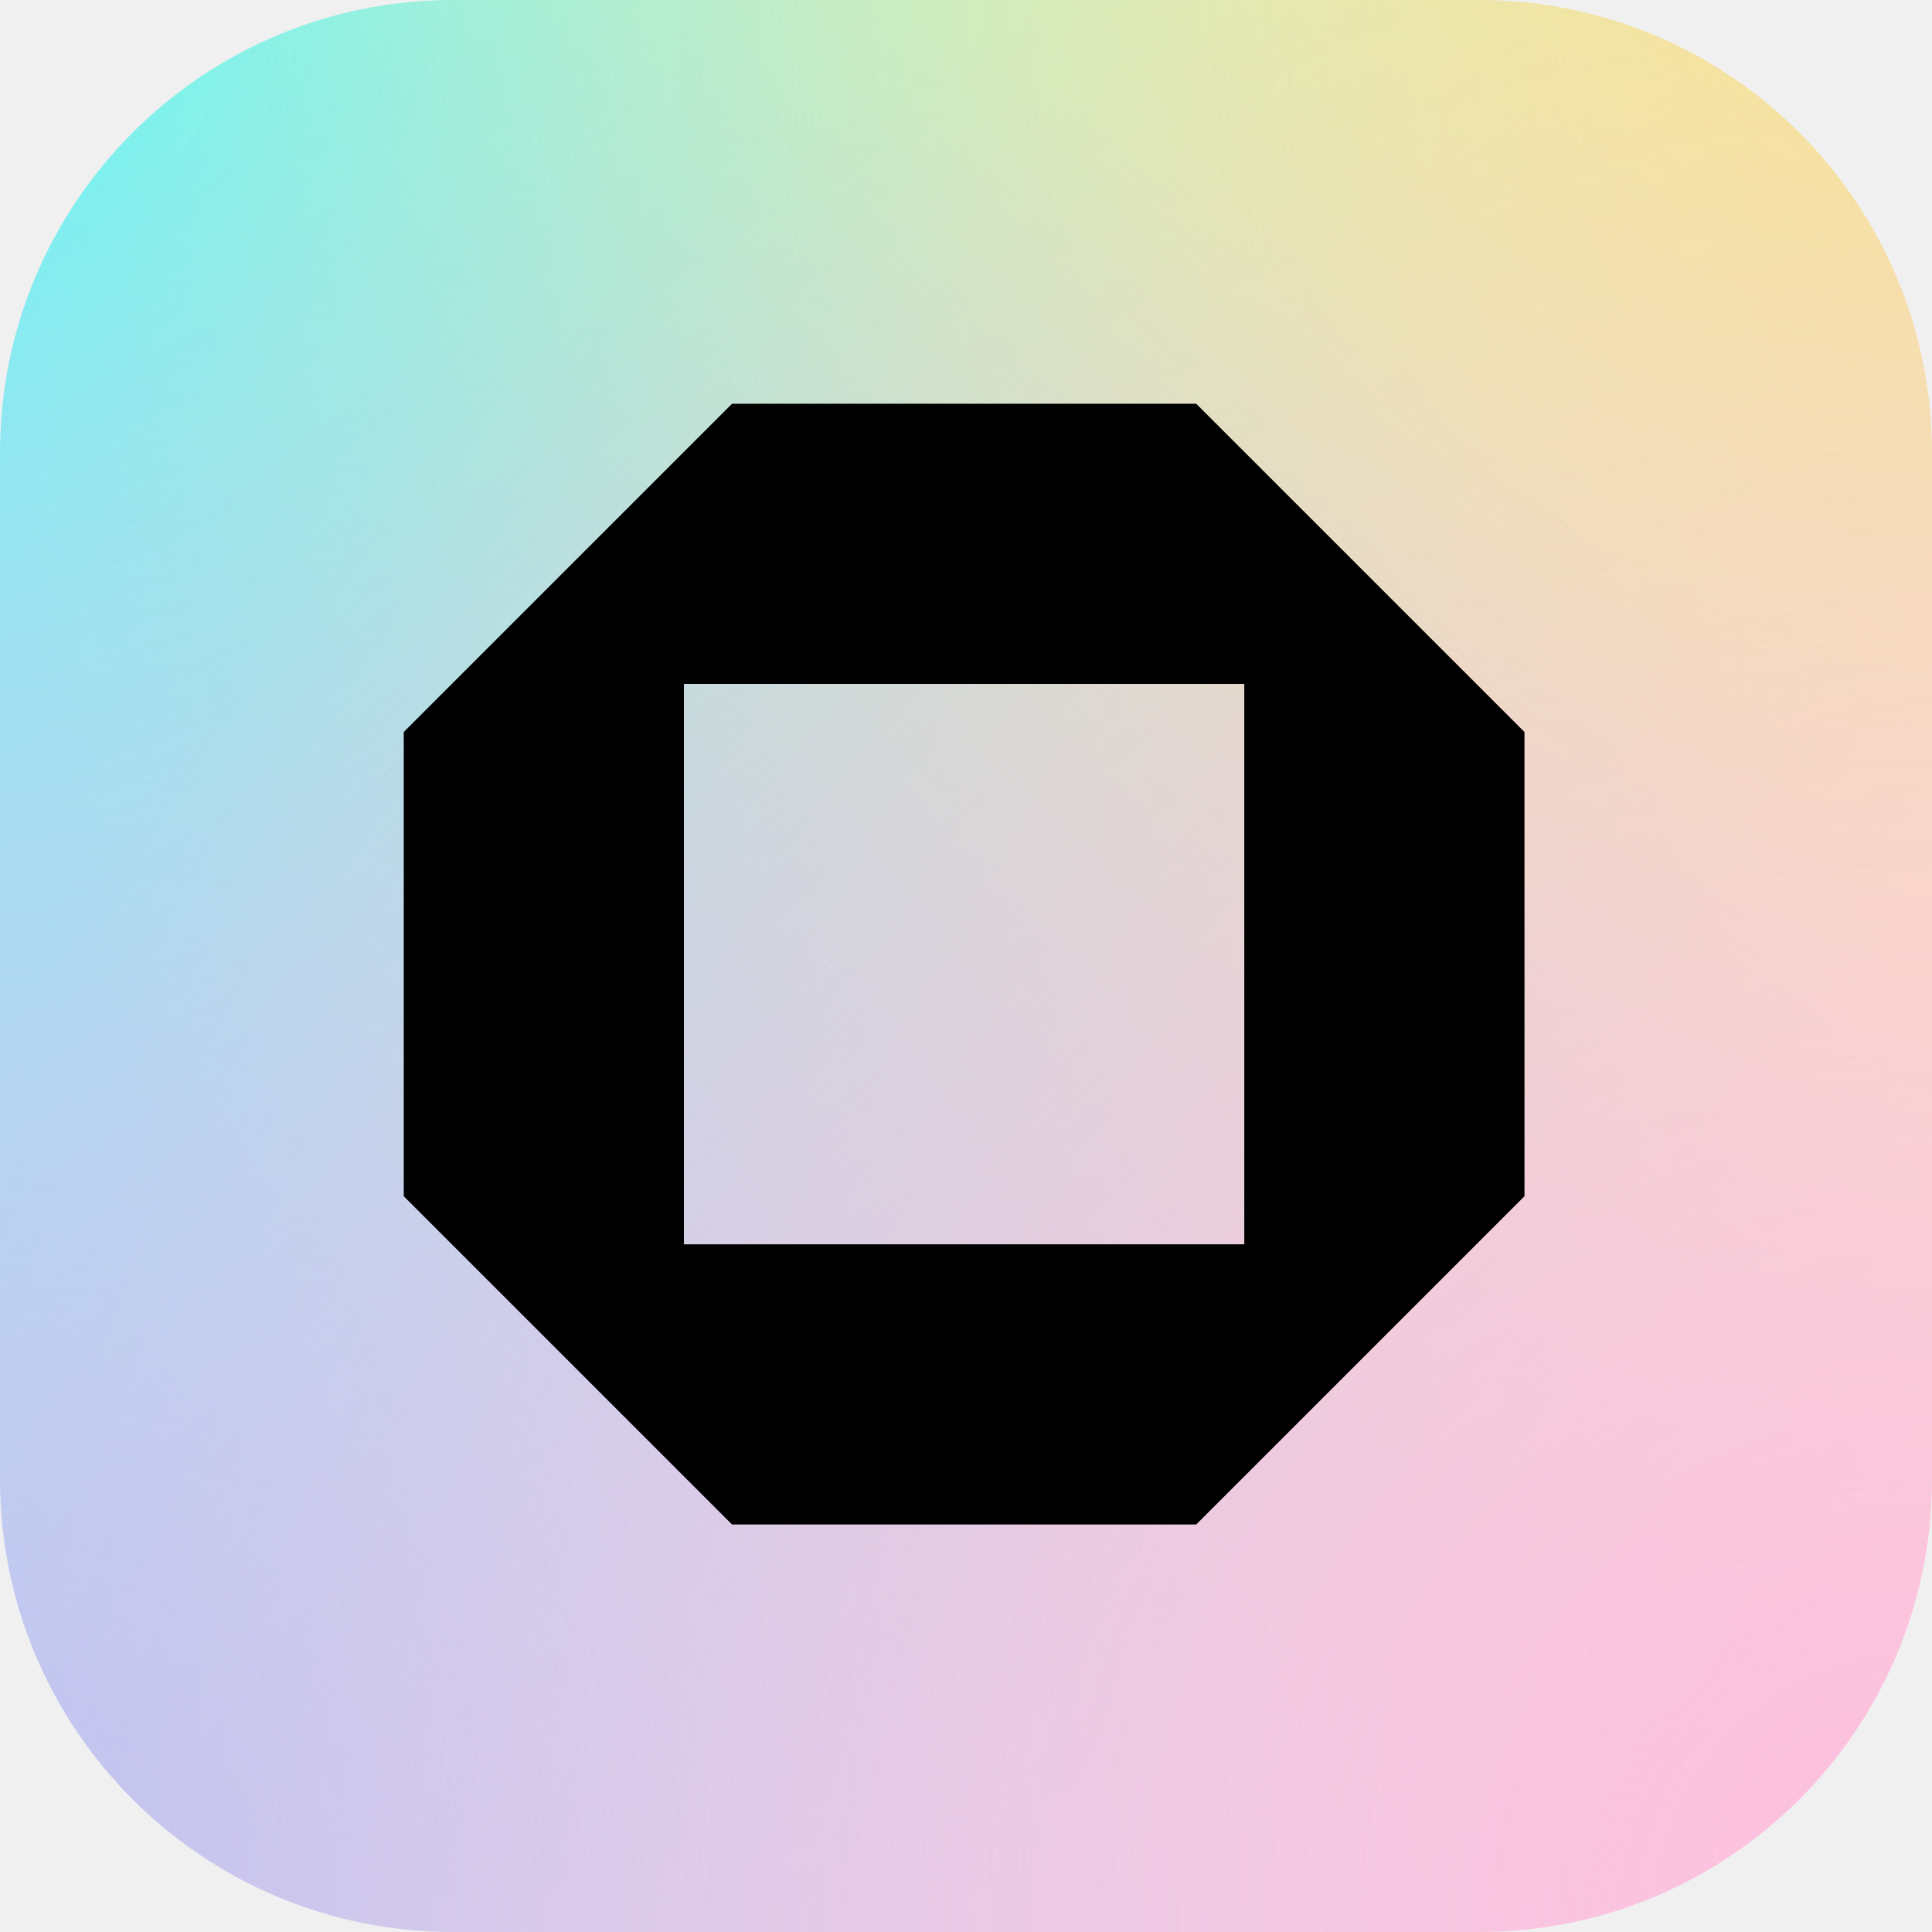
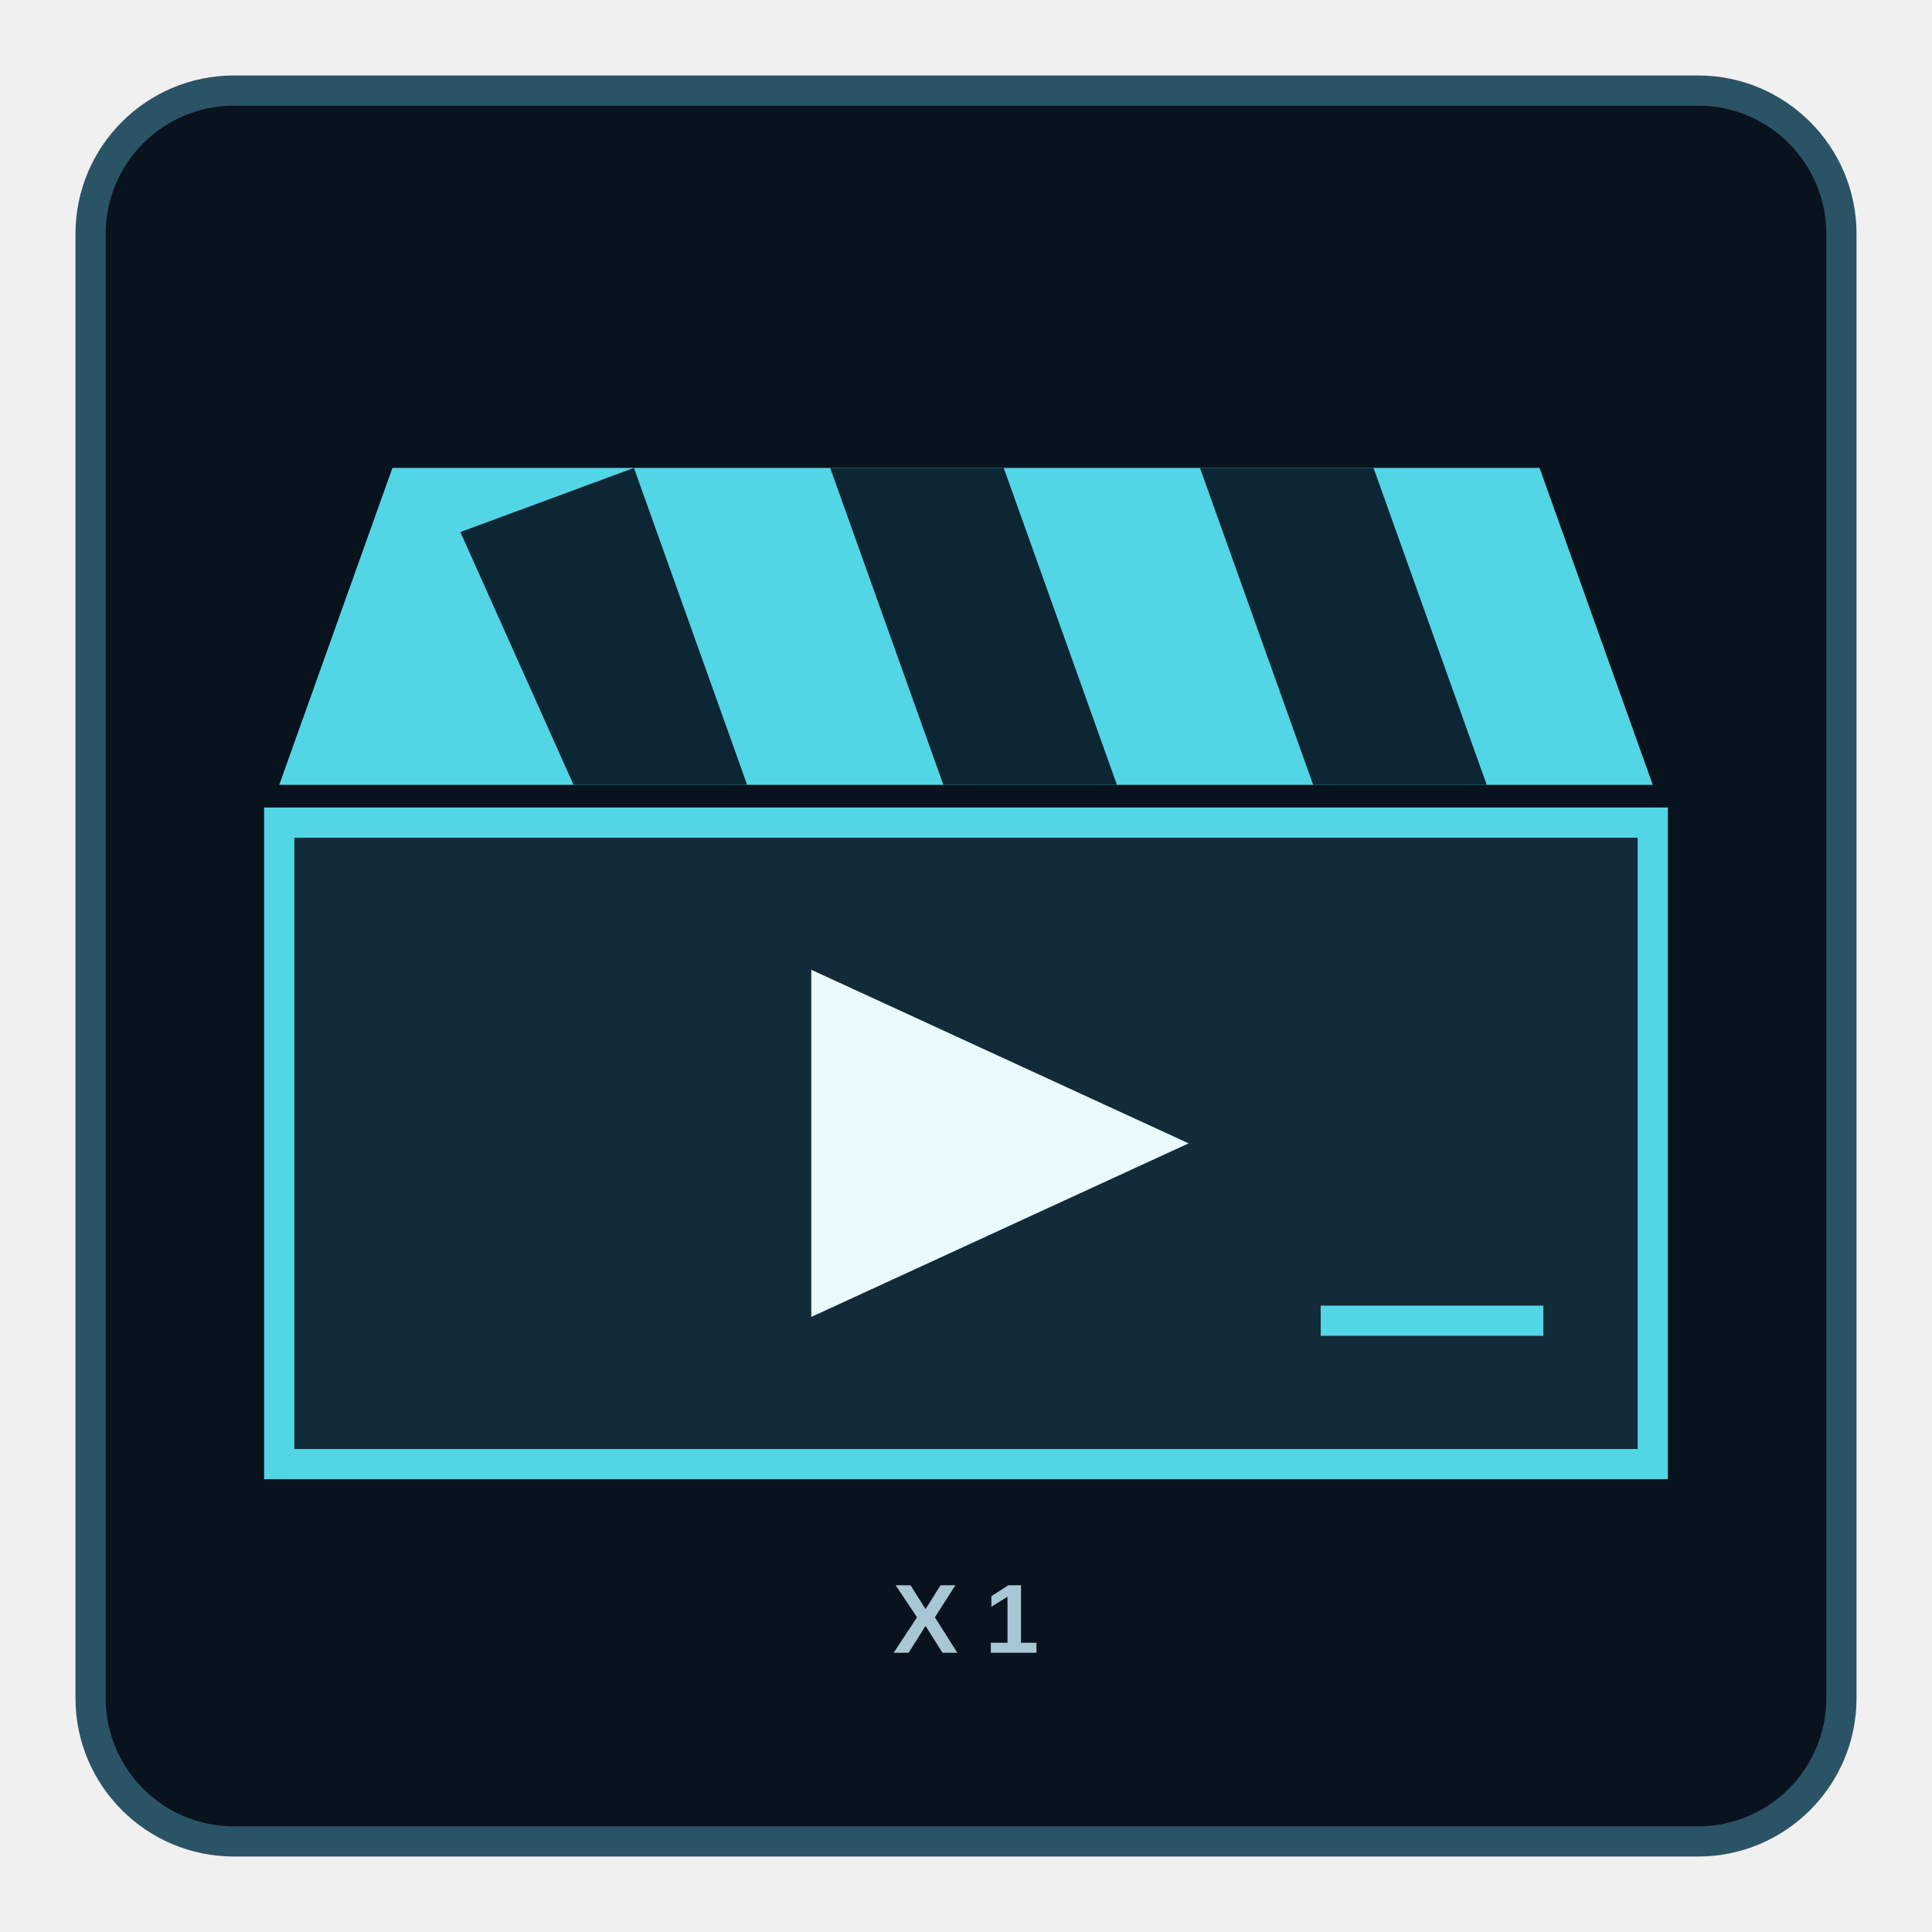
<svg xmlns="http://www.w3.org/2000/svg" width="512" height="512" viewBox="0 0 512 512" fill="none">
-   <g clip-path="url(#clip0_1_16)">
-     <mask id="mask0_1_16" style="mask-type:luminance" maskUnits="userSpaceOnUse" x="0" y="0" width="512" height="512">
-       <path d="M392 0H120C53.726 0 0 53.726 0 120V392C0 458.274 53.726 512 120 512H392C458.274 512 512 458.274 512 392V120C512 53.726 458.274 0 392 0Z" fill="white" />
-     </mask>
-     <g mask="url(#mask0_1_16)">
-       <path d="M512 0H0V512H512V0Z" fill="#F4F1F3" />
-       <path d="M512 0H0V512H512V0Z" fill="url(#paint0_radial_1_16)" />
-       <path d="M512 0H0V512H512V0Z" fill="url(#paint1_radial_1_16)" />
-       <path d="M512 0H0V512H512V0Z" fill="url(#paint2_radial_1_16)" />
-       <path d="M512 0H0V512H512V0Z" fill="url(#paint3_radial_1_16)" />
-     </g>
-     <path d="M404 193.993V317.007L317.007 404H193.993L107 317.007V193.993L193.993 107H317.007L404 193.993ZM181.25 181.25V329.75H329.75V181.25H181.25Z" fill="black" />
-   </g>
-   <defs>
-     <radialGradient id="paint0_radial_1_16" cx="0" cy="0" r="1" gradientUnits="userSpaceOnUse" gradientTransform="scale(563.2)">
-       <stop stop-color="#4FFFFF" />
-       <stop offset="1" stop-color="#6EE8E8" stop-opacity="0" />
-     </radialGradient>
-     <radialGradient id="paint1_radial_1_16" cx="0" cy="0" r="1" gradientUnits="userSpaceOnUse" gradientTransform="translate(512) scale(563.2)">
-       <stop stop-color="#F7E690" />
-       <stop offset="1" stop-color="#F7E690" stop-opacity="0" />
-     </radialGradient>
-     <radialGradient id="paint2_radial_1_16" cx="0" cy="0" r="1" gradientUnits="userSpaceOnUse" gradientTransform="translate(0 512) scale(563.2)">
-       <stop stop-color="#B9C2F2" />
-       <stop offset="1" stop-color="#B9C2F2" stop-opacity="0" />
-     </radialGradient>
-     <radialGradient id="paint3_radial_1_16" cx="0" cy="0" r="1" gradientUnits="userSpaceOnUse" gradientTransform="translate(512 512) scale(563.2)">
-       <stop stop-color="#FFBDDD" />
-       <stop offset="1" stop-color="#F9C2DD" stop-opacity="0" />
-     </radialGradient>
-     <clipPath id="clip0_1_16">
-       <rect width="512" height="512" fill="white" />
-     </clipPath>
-   </defs>
+   <rect x="24" y="24" width="464" height="464" rx="38" fill="#09131D" stroke="#2B5366" stroke-width="8" />
+   <path d="M104 124H408L438 208H74L104 124Z" fill="#52D6E6" />
+   <path d="M122 141L168 124L198 208L152 208L122 141Z" fill="#0D2634" />
+   <path d="M220 124L266 124L296 208H250L220 124Z" fill="#0D2634" />
+   <path d="M318 124H364L394 208H348L318 124Z" fill="#0D2634" />
+   <path d="M74 218H438V388H74V218Z" fill="#132A39" stroke="#52D6E6" stroke-width="8" />
+   <path d="M215 257L315 303L215 349V257Z" fill="#EAFBFF" />
+   <path d="M354 350H405" stroke="#52D6E6" stroke-width="8" stroke-linecap="square" />
+   <text x="256" y="438" text-anchor="middle" fill="#A8C7D5" font-family="Arial,sans-serif" font-size="26" font-weight="700" letter-spacing="7">X1</text>
</svg>
